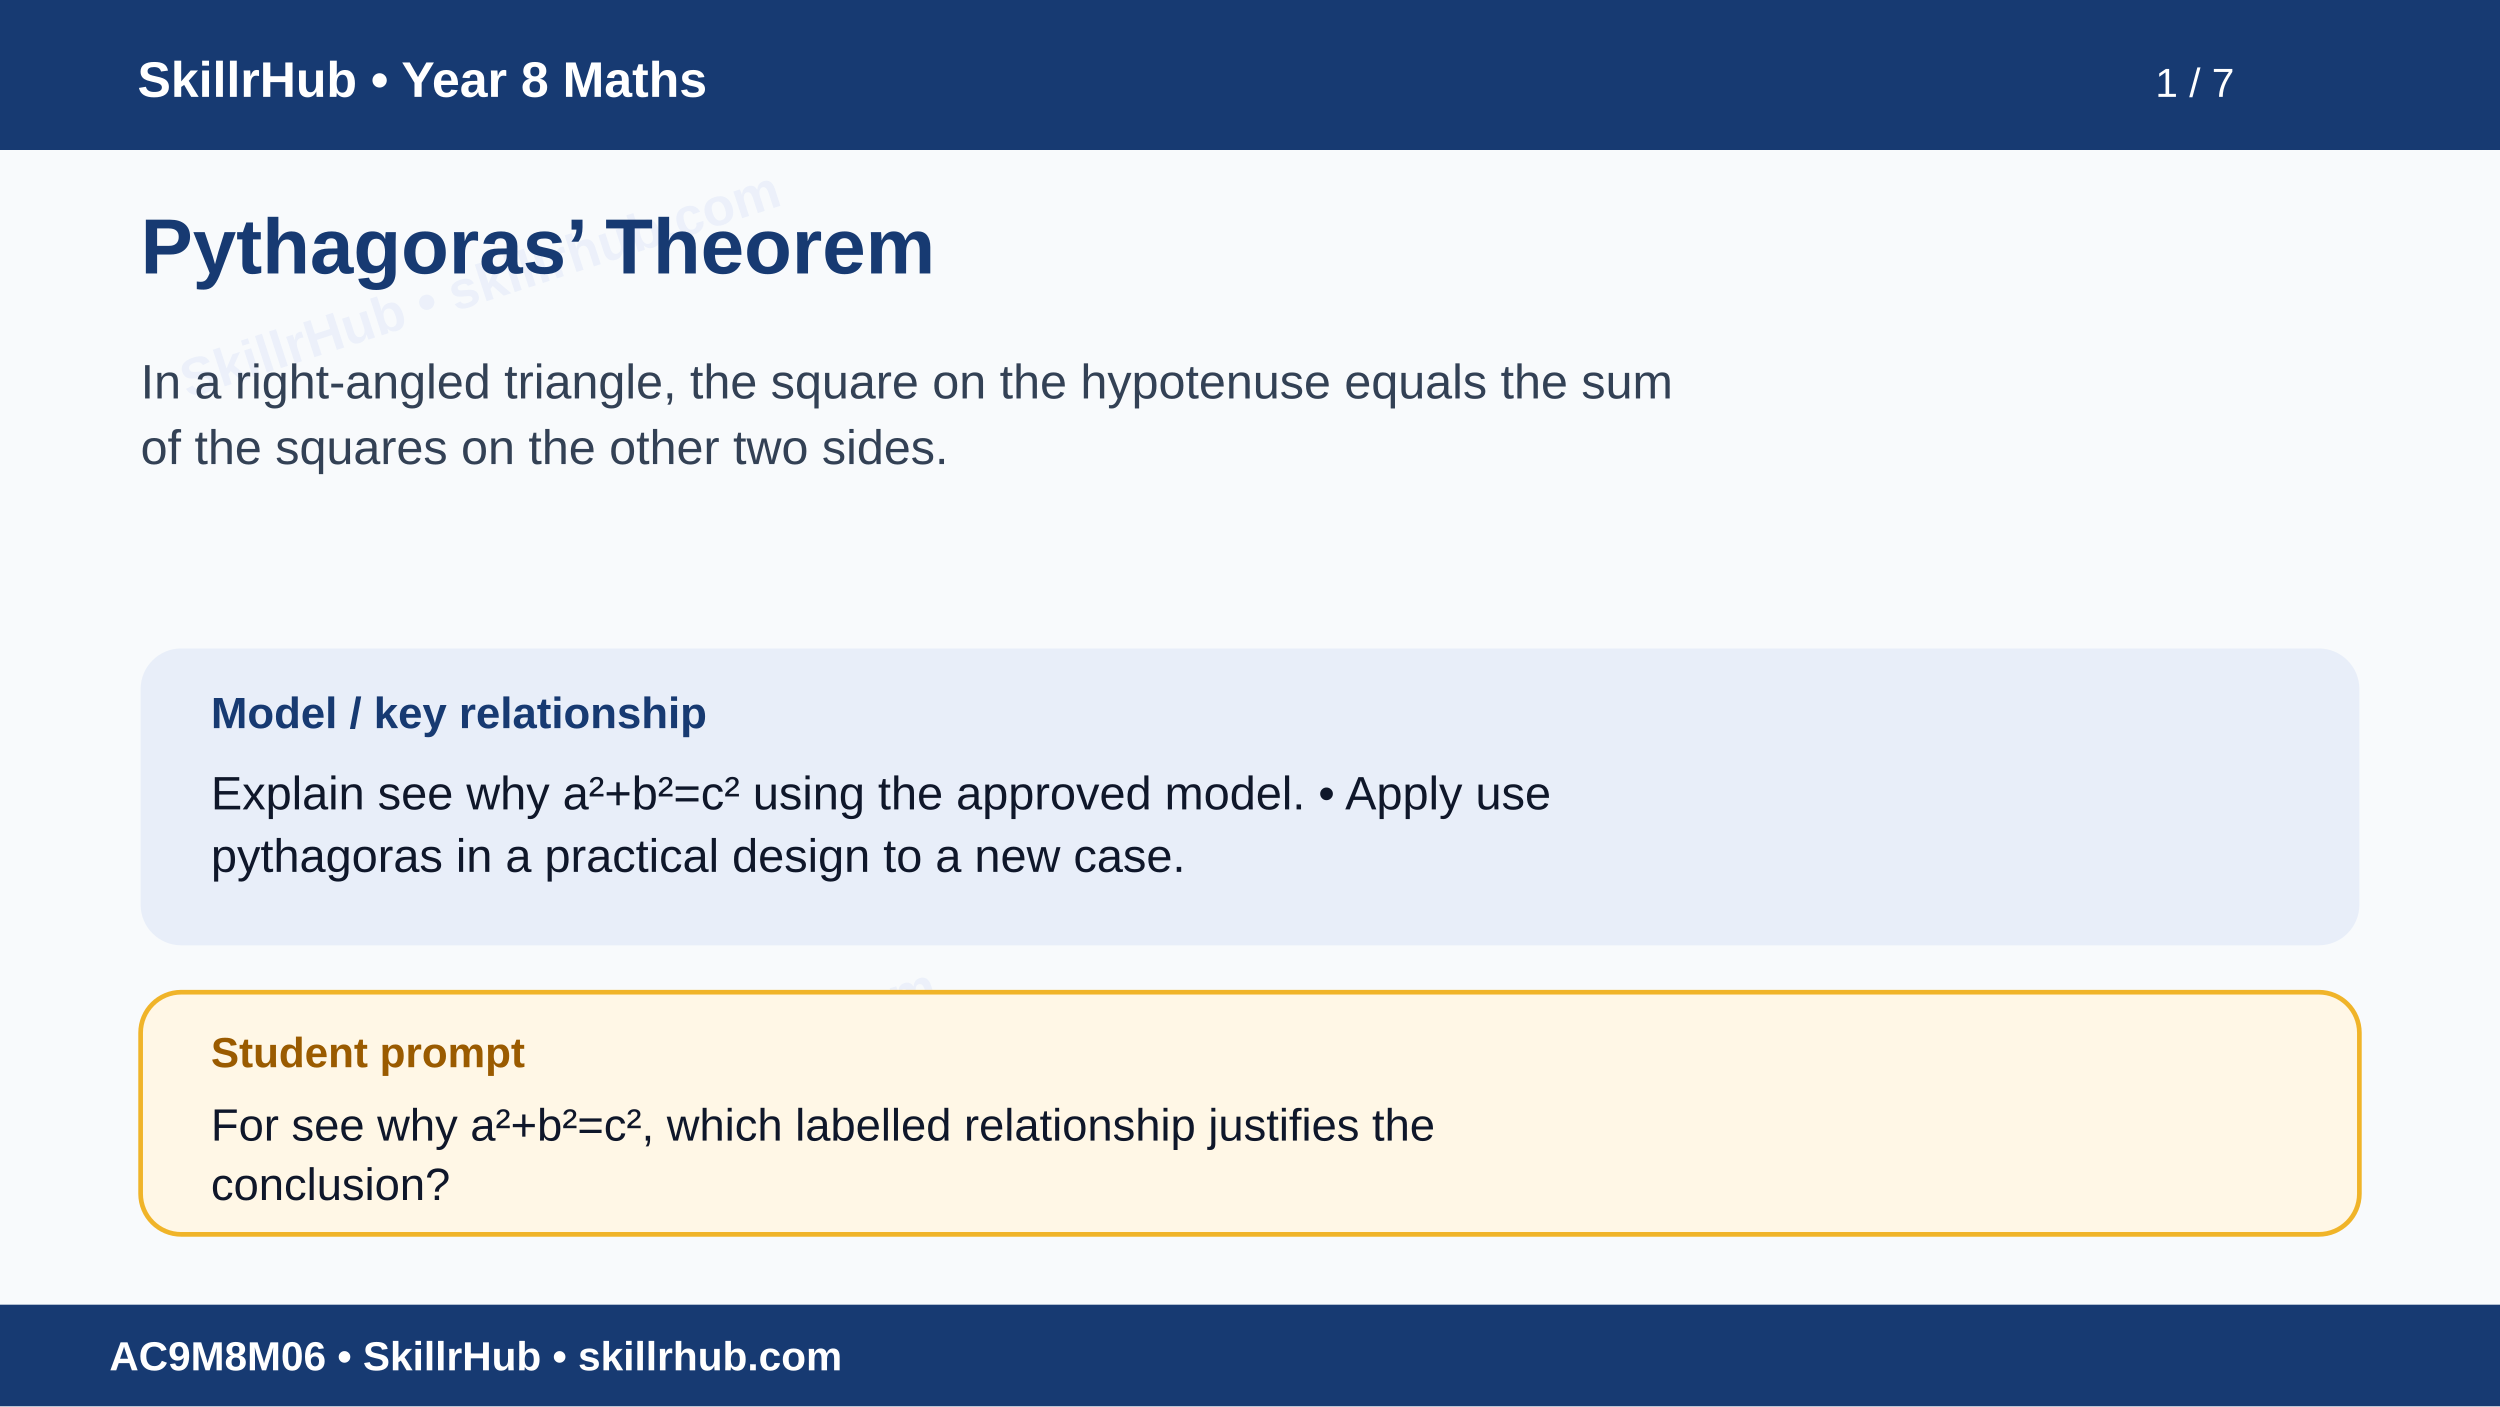
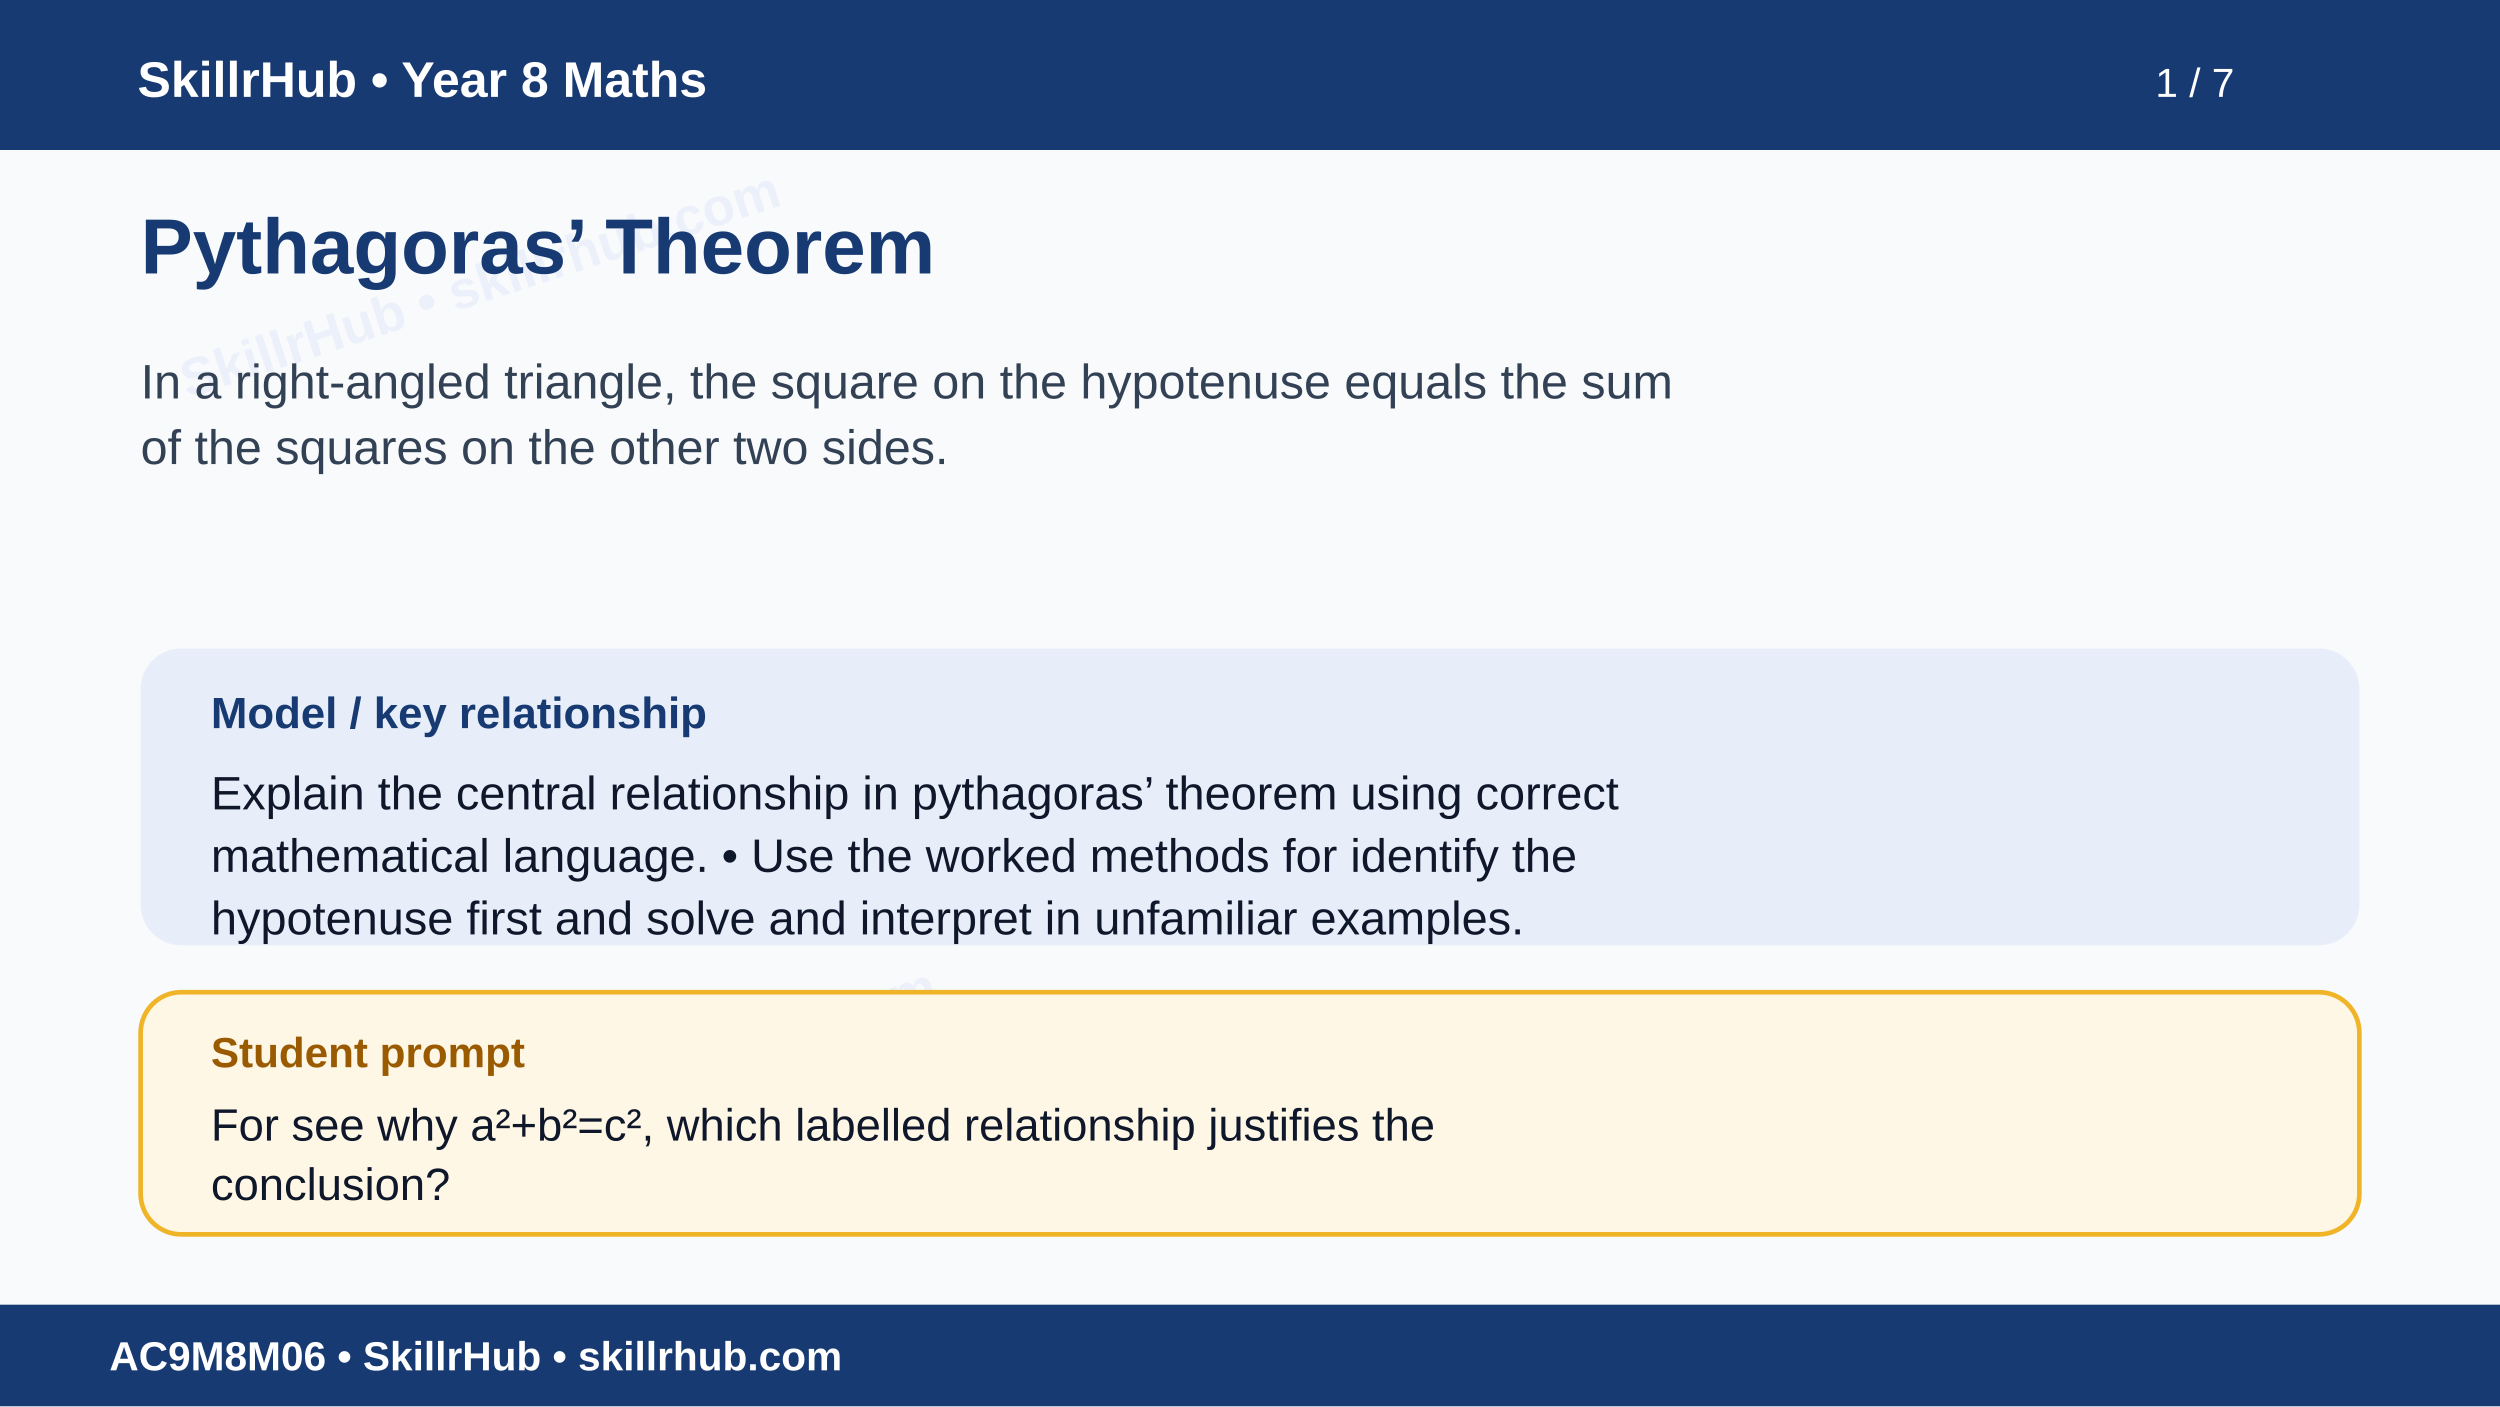
<svg xmlns="http://www.w3.org/2000/svg" width="1600" height="900" viewBox="0 0 1600 900" role="img" aria-labelledby="title desc">
  <rect width="1600" height="900" fill="#f8fafc" />
  <g opacity=".055" fill="#1d4ed8" font-family="Arial,Helvetica,sans-serif" font-size="34" font-weight="700">
    <text x="120" y="255" transform="rotate(-18 120 255)">SkillrHub • skillrhub.com</text>
    <text x="790" y="560" transform="rotate(-18 790 560)">SkillrHub • skillrhub.com</text>
    <text x="220" y="765" transform="rotate(-18 220 765)">SkillrHub • skillrhub.com</text>
  </g>
  <rect width="1600" height="96" fill="#173a72" />
  <text x="88" y="62" fill="#fff" font-family="Arial,Helvetica,sans-serif" font-size="32" font-weight="700">SkillrHub • Year 8 Maths</text>
  <text x="1430" y="62" text-anchor="end" fill="#fff" font-family="Arial,Helvetica,sans-serif" font-size="26">1 / 7</text>
  <text x="90" y="175" fill="#173a72" font-family="Arial,Helvetica,sans-serif" font-size="50" font-weight="700">Pythagoras’ Theorem</text>
  <text x="90" y="255" fill="#334155" font-family="Arial,Helvetica,sans-serif" font-size="31" font-weight="400">In a right-angled triangle, the square on the hypotenuse equals the sum</text>
  <text x="90" y="297" fill="#334155" font-family="Arial,Helvetica,sans-serif" font-size="31" font-weight="400">of the squares on the other two sides.</text>
  <rect x="90" y="415" width="1420" height="190" rx="26" fill="#e8eef9" />
  <text x="135" y="466" fill="#173a72" font-family="Arial,Helvetica,sans-serif" font-size="28" font-weight="700">Model / key relationship</text>
-   <text x="135" y="518" fill="#0f172a" font-family="Arial,Helvetica,sans-serif" font-size="30" font-weight="400">Explain see why a²+b²=c² using the approved model. • Apply use</text>
-   <text x="135" y="558" fill="#0f172a" font-family="Arial,Helvetica,sans-serif" font-size="30" font-weight="400">pythagoras in a practical design to a new case.</text>
+   <text x="135" y="518" fill="#0f172a" font-family="Arial,Helvetica,sans-serif" font-size="30" font-weight="400">Explain the central relationship in pythagoras’ theorem using correct</text>
+   <text x="135" y="558" fill="#0f172a" font-family="Arial,Helvetica,sans-serif" font-size="30" font-weight="400">mathematical language. • Use the worked methods for identify the</text>
+   <text x="135" y="598" fill="#0f172a" font-family="Arial,Helvetica,sans-serif" font-size="30" font-weight="400">hypotenuse first and solve and interpret in unfamiliar examples.</text>
  <rect x="90" y="635" width="1420" height="155" rx="26" fill="#fff7e6" stroke="#f0b429" stroke-width="3" />
  <text x="135" y="683" fill="#9a5b00" font-family="Arial,Helvetica,sans-serif" font-size="27" font-weight="700">Student prompt</text>
  <text x="135" y="730" fill="#0f172a" font-family="Arial,Helvetica,sans-serif" font-size="29" font-weight="400">For see why a²+b²=c², which labelled relationship justifies the</text>
  <text x="135" y="768" fill="#0f172a" font-family="Arial,Helvetica,sans-serif" font-size="29" font-weight="400">conclusion?</text>
  <rect y="835" width="1600" height="65" fill="#173a72" />
  <text x="70" y="877" fill="#fff" font-family="Arial,Helvetica,sans-serif" font-size="26" font-weight="700">AC9M8M06 • SkillrHub • skillrhub.com</text>
</svg>
